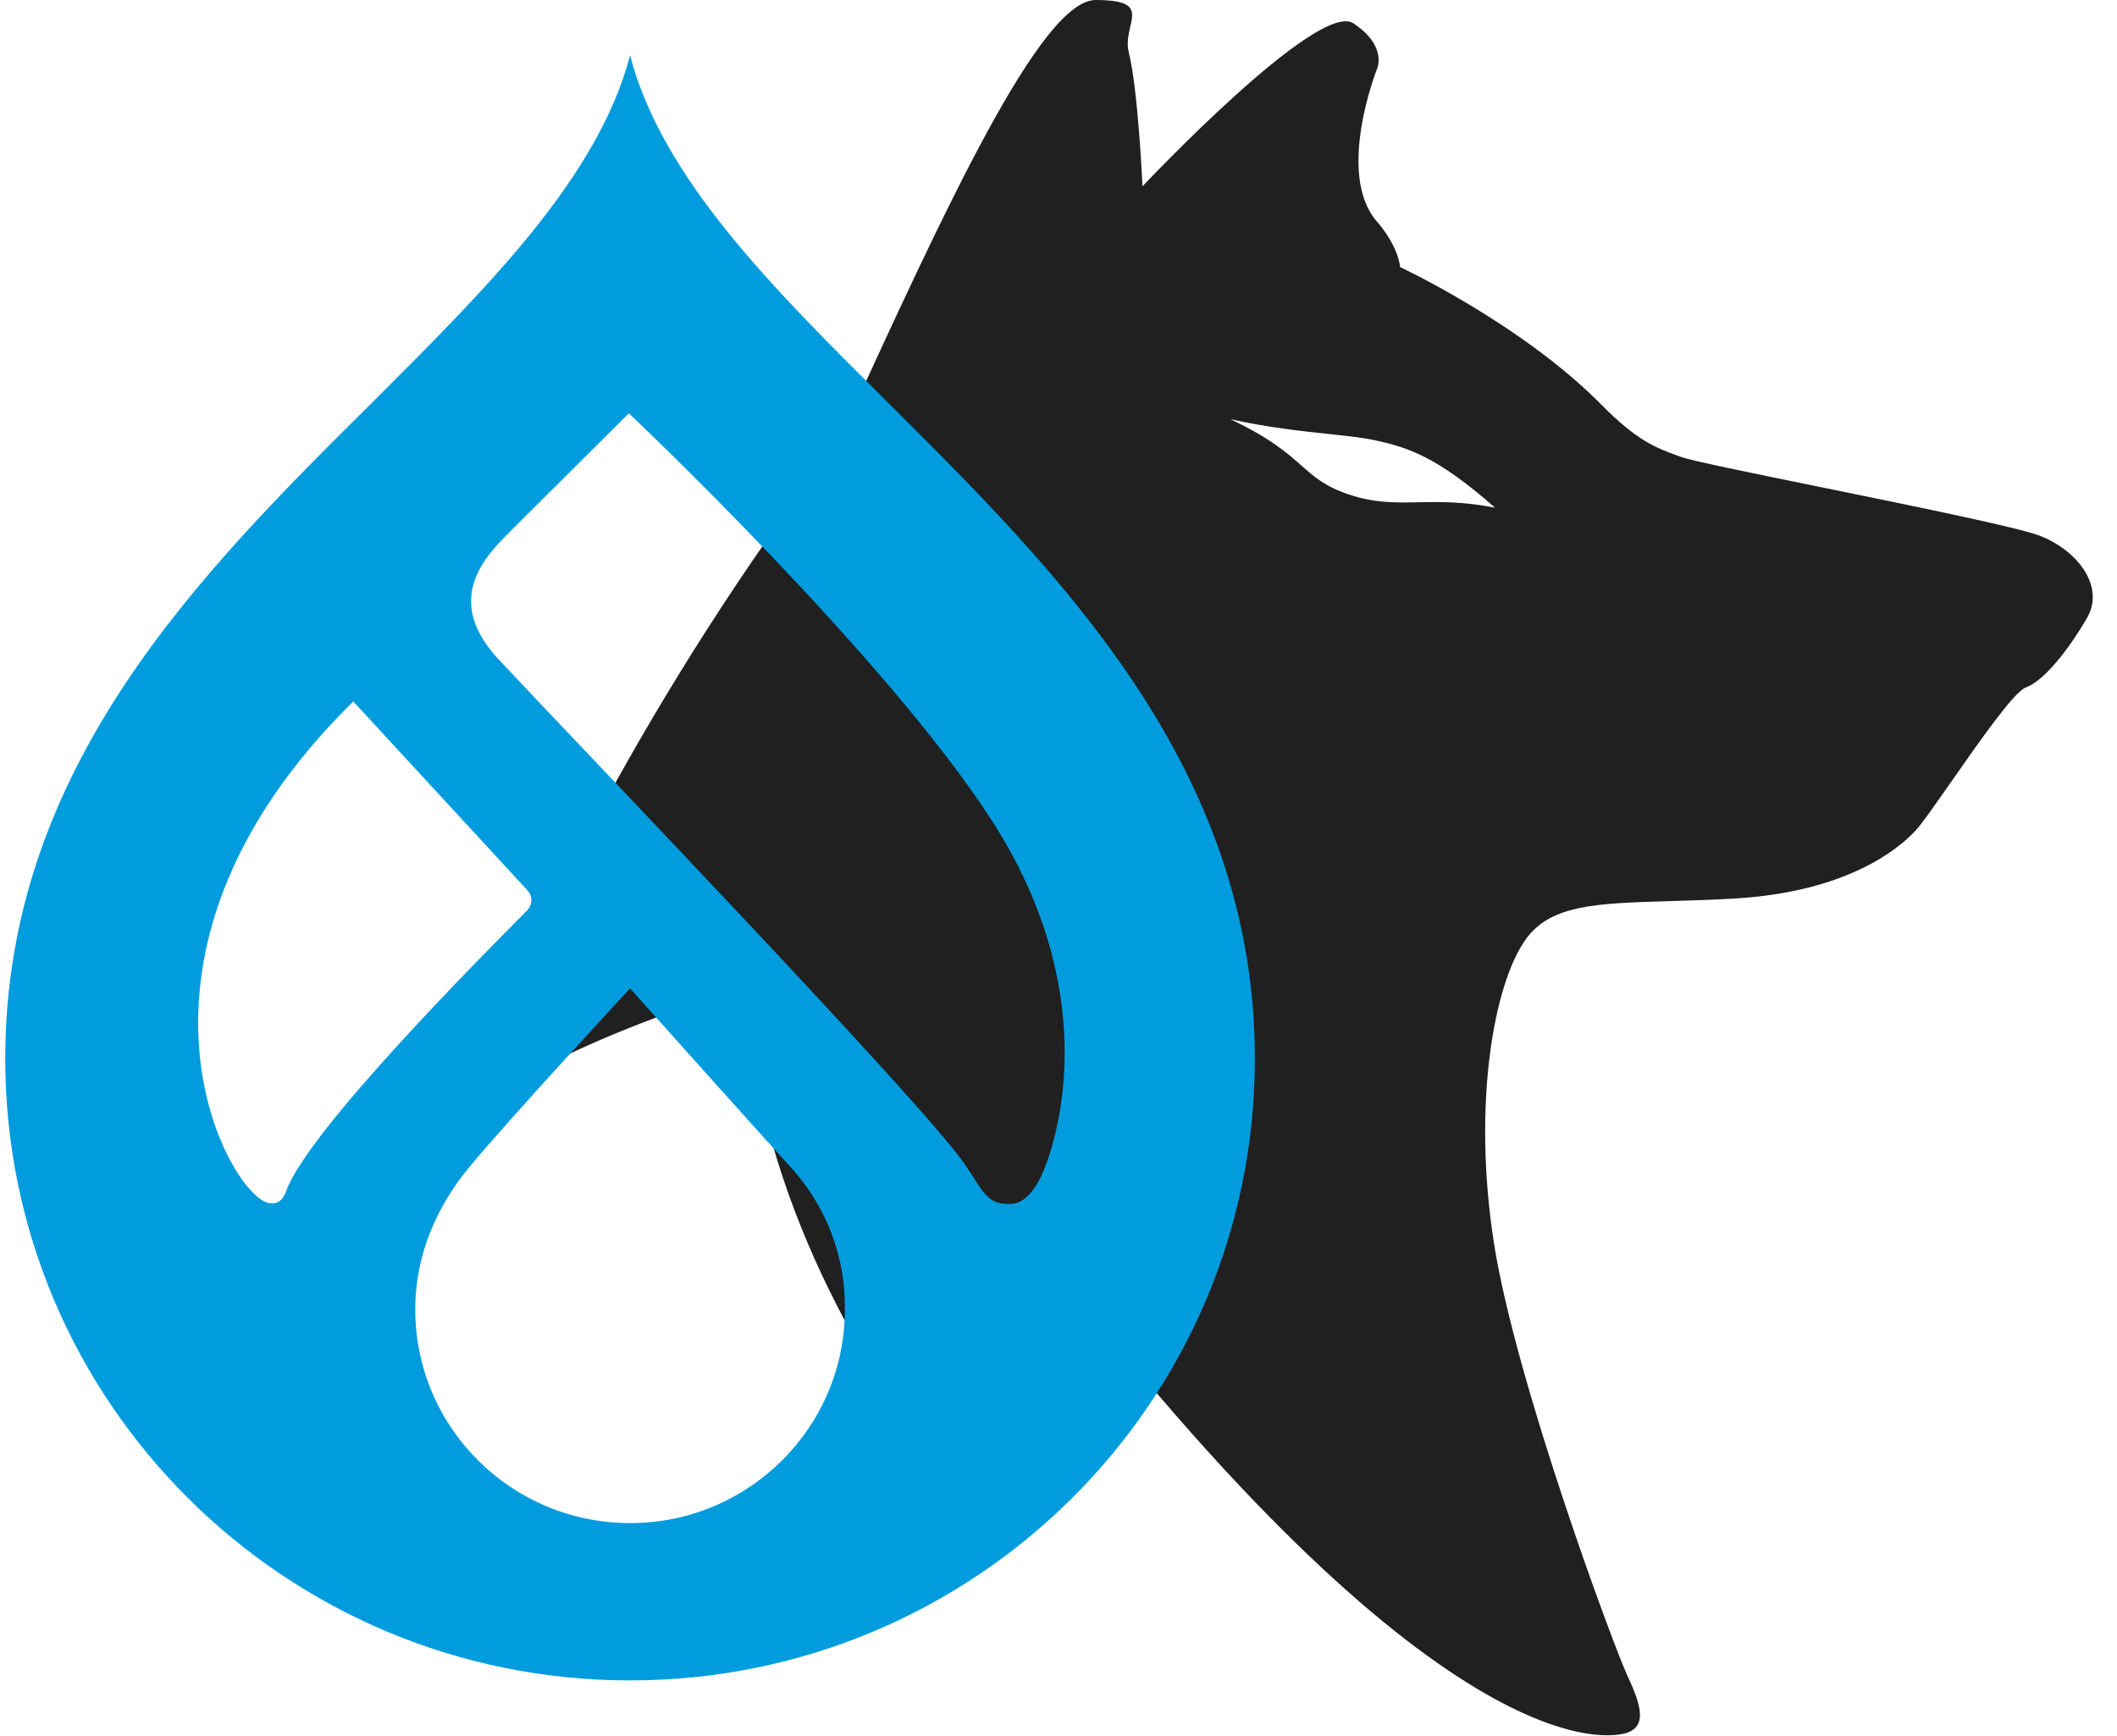
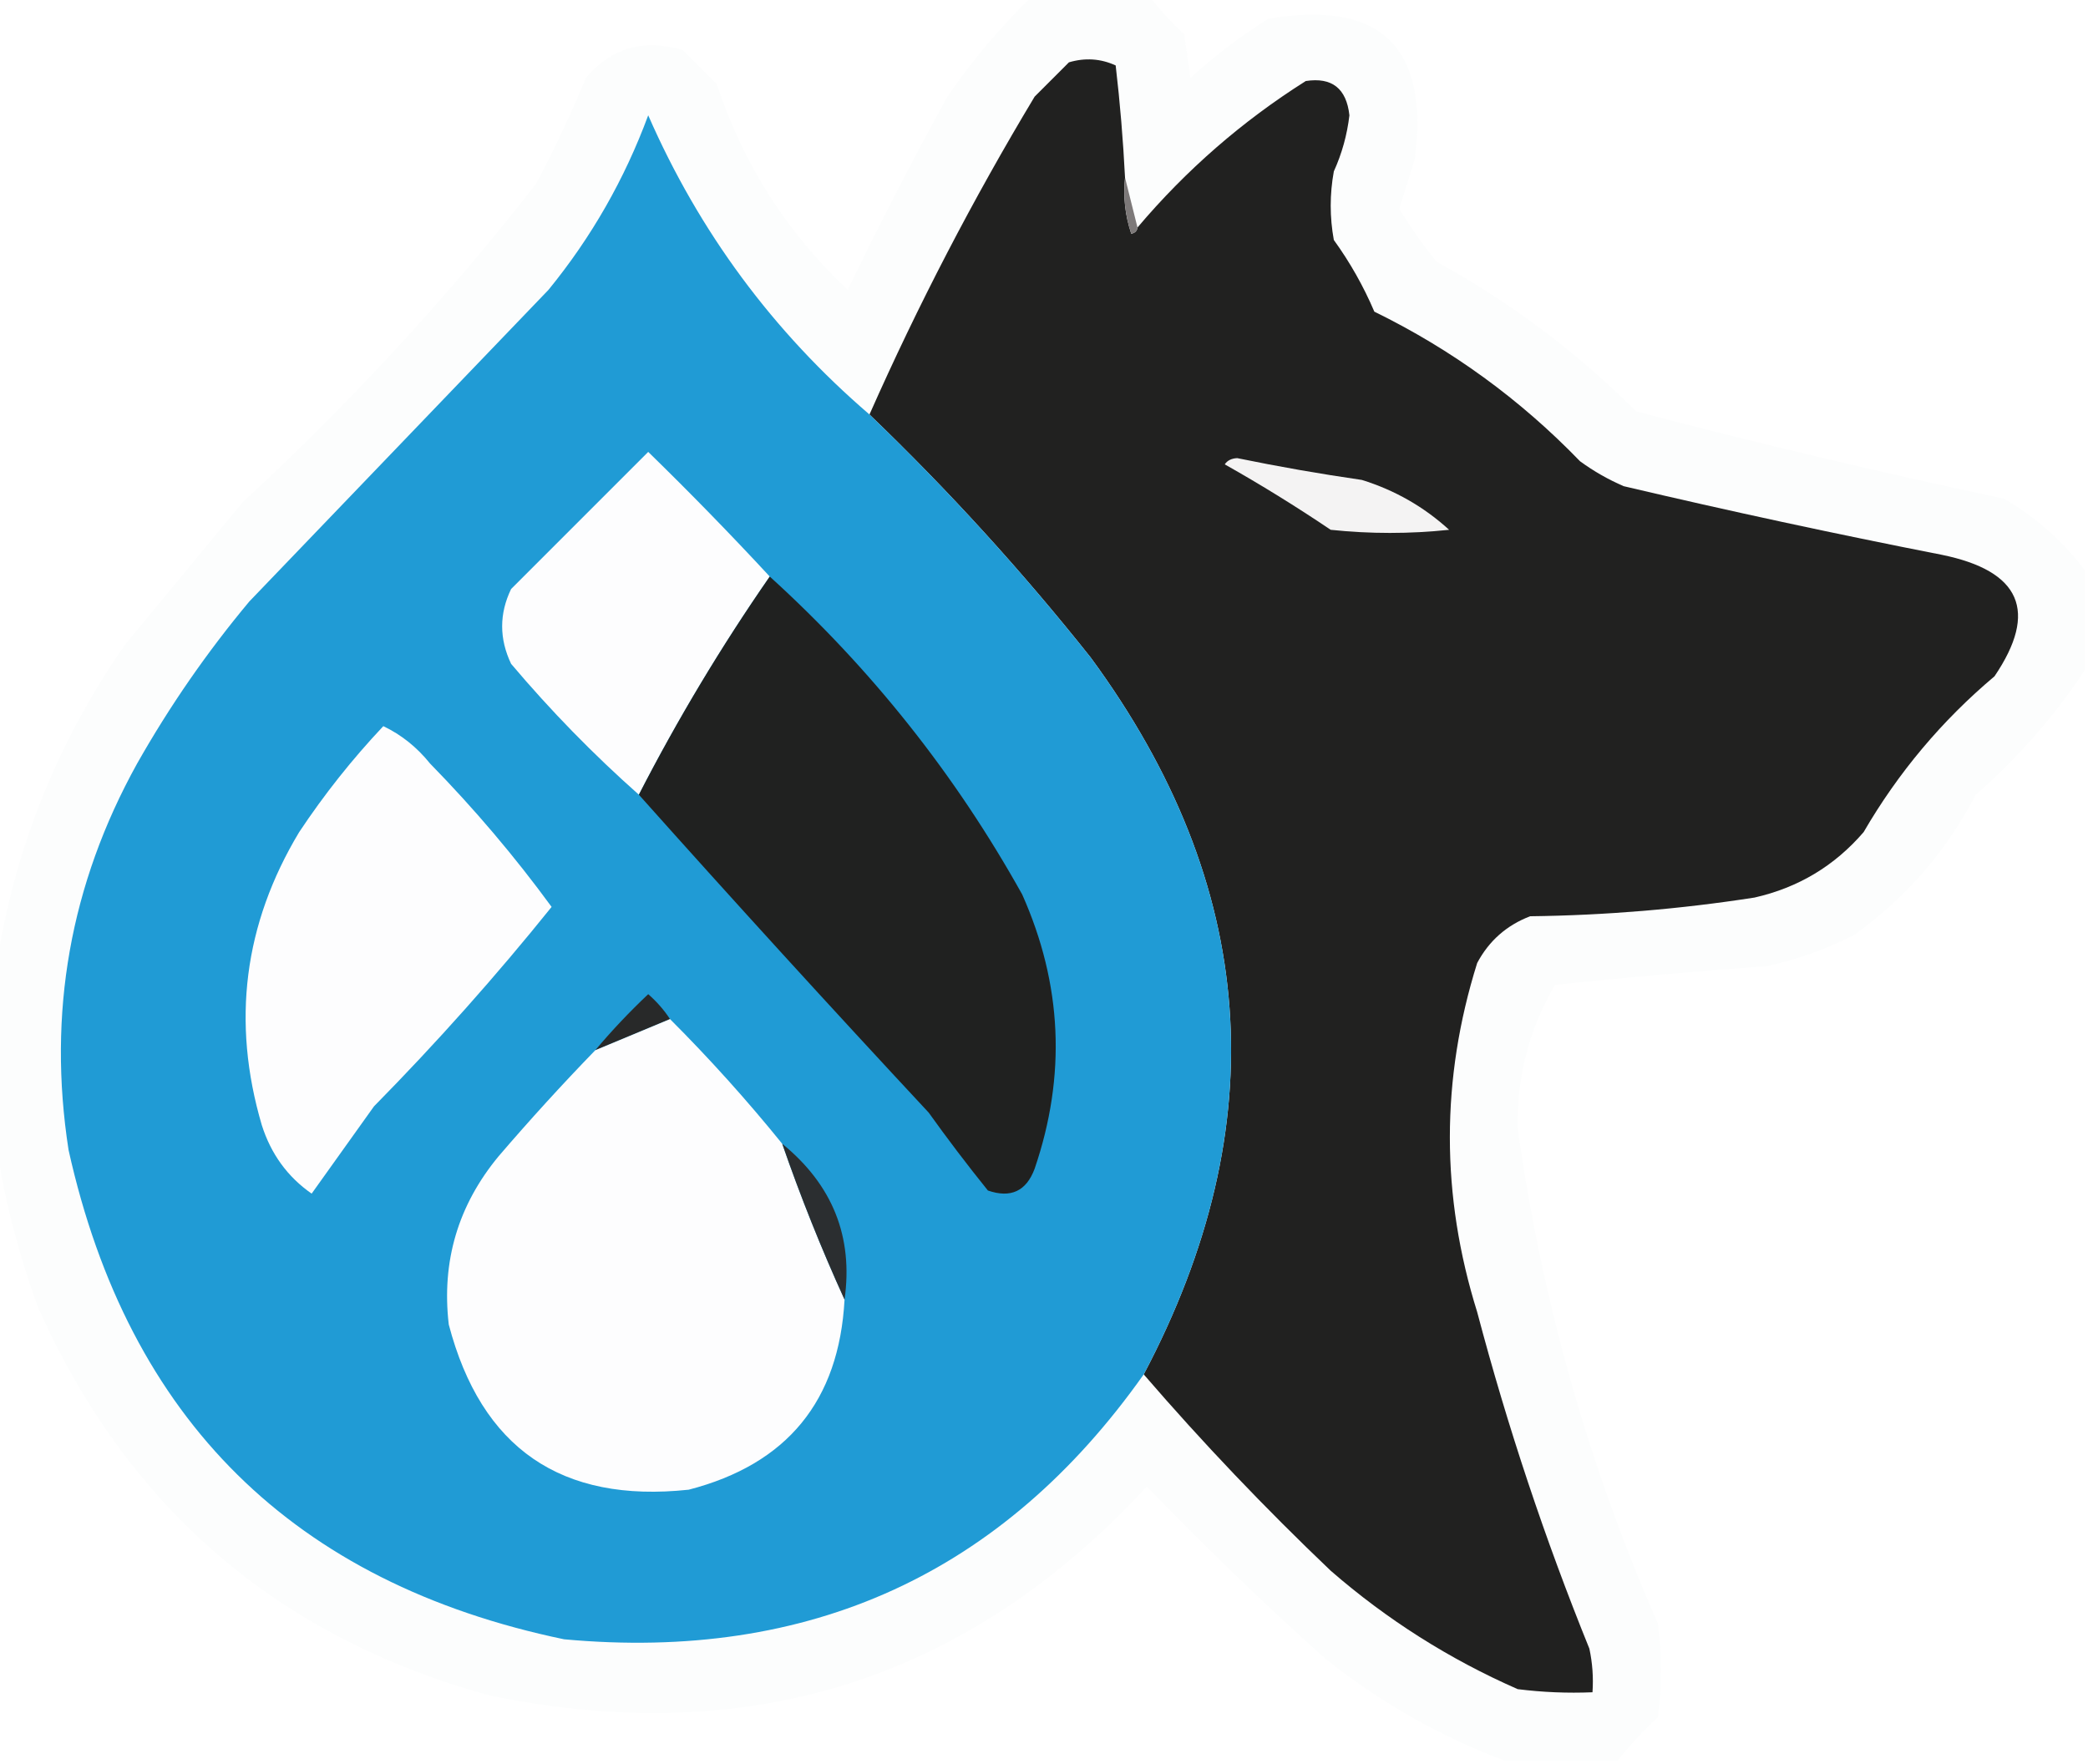
- <svg xmlns="http://www.w3.org/2000/svg" width="61" height="50" fill="none">
-   <path fill-rule="evenodd" clip-rule="evenodd" d="M31.572 0c-1.56 0-4.27 5.827-7.422 12.748-5.656 7.365-8.969 14.625-9.447 16.103-.477 1.478-.216 2.429.675 2.013.136-.064.282-.135.444-.215.896-.44 2.31-1.134 5.629-2.218.415 6.268 3.725 11.35 5.398 13.502 1.672 2.152 2.98 1.645 2.698.337l-.018-.086c-.29-1.343-.89-4.12.3-6.398C41.453 51.024 46.383 50.117 46.904 49.92c.521-.198.41-.738 0-1.612-.41-.873-3.244-8.518-3.862-12.522-.618-4.005.006-7.428.914-8.71.714-1.01 2.038-1.049 4.14-1.111.57-.017 1.198-.036 1.885-.076 3.224-.188 4.706-1.415 5.206-1.947.182-.193.583-.768 1.046-1.43.808-1.157 1.802-2.581 2.137-2.702.527-.19 1.24-1.095 1.767-2.008.527-.914-.285-1.953-1.374-2.37-.62-.238-3.667-.86-6.298-1.396-1.985-.405-3.734-.762-4.025-.87l-.086-.03c-.64-.235-1.185-.434-2.222-1.486-2.287-2.317-5.789-3.955-5.789-3.955s-.028-.572-.675-1.321c-1.18-1.367 0-4.361 0-4.361s.344-.671-.674-1.342C37.975 0 32.92 5.368 32.92 5.368s-.123-2.774-.395-3.856c-.067-.266-.009-.518.042-.737.105-.46.178-.775-.996-.775Zm8.101 12.697c.908.202 1.749.471 3.403 1.93-.926-.18-1.603-.167-2.21-.155-.668.013-1.254.025-1.997-.224-.683-.228-.987-.497-1.365-.83-.409-.361-.903-.798-2.053-1.34 1.073.239 2.028.34 2.818.425.556.06 1.03.11 1.404.194Z" fill="#202020" />
-   <path d="M25.563 11.577c-3.304-3.287-6.474-6.425-7.408-9.978-.935 3.536-4.105 6.674-7.409 9.978C5.774 16.507.151 22.103.151 30.504c0 9.895 8.06 17.914 18.004 17.914s18.003-8.02 18.003-17.914c0-8.401-5.64-13.996-10.595-18.927ZM7.793 34.671c-1.101-.033-5.172-7.023 2.386-14.46l5.006 5.428a.42.42 0 0 1 0 .598l-.034.033c-1.201 1.212-6.273 6.293-6.907 8.052-.134.366-.334.349-.45.349Zm10.362 9.214c-3.42 0-6.19-2.756-6.19-6.16 0-1.56.617-2.954 1.534-4.067 1.118-1.361 4.656-5.18 4.656-5.18s3.47 3.885 4.638 5.164a5.948 5.948 0 0 1 1.552 4.084c0 3.403-2.77 6.16-6.19 6.16ZM30 33.891c-.133.282-.434.78-.85.797-.735.033-.802-.35-1.352-1.146-1.185-1.743-11.497-12.468-13.432-14.544-1.702-1.826-.234-3.104.434-3.785l3.32-3.304s7.392 6.973 10.462 11.738c3.07 4.765 2.035 8.882 1.418 10.244Z" fill="#009CDE" />
+ <svg xmlns="http://www.w3.org/2000/svg" version="1.1" width="335px" height="283px" style="shape-rendering:geometricPrecision; text-rendering:geometricPrecision; image-rendering:optimizeQuality; fill-rule:evenodd; clip-rule:evenodd">
+   <g>
+     <path style="opacity:0.965" fill="#fcfdfd" d="M 165.5,-0.5 C 171.833,-0.5 178.167,-0.5 184.5,-0.5C 186.127,1.63 187.96,3.63 190,5.5C 190.333,7.833 190.667,10.167 191,12.5C 194.883,8.95 199.049,5.783 203.5,3C 221.477,-0.022 229.311,7.478 227,25.5C 226.166,28.172 225.332,30.839 224.5,33.5C 226.306,36.472 228.306,39.305 230.5,42C 242.298,48.461 252.965,56.461 262.5,66C 282.032,71.133 301.698,75.799 321.5,80C 326.647,82.984 330.98,86.818 334.5,91.5C 334.5,96.833 334.5,102.167 334.5,107.5C 329.621,114.887 323.788,121.554 317,127.5C 312.309,136.527 305.809,144.027 297.5,150C 293.05,152.261 288.383,153.928 283.5,155C 272.14,155.826 260.807,156.826 249.5,158C 245.356,165.035 243.356,172.701 243.5,181C 247.336,208.51 254.836,235.01 266,260.5C 266.667,265.5 266.667,270.5 266,275.5C 263.628,277.703 261.461,280.037 259.5,282.5C 253.5,282.5 247.5,282.5 241.5,282.5C 231.028,278.592 221.361,273.092 212.5,266C 202.696,257.197 193.196,248.03 184,238.5C 155.338,269.496 120.171,280.663 78.5,272C 44.463,262.631 20.297,241.798 6,209.5C 3.019,201.238 0.853,192.905 -0.5,184.5C -0.5,174.5 -0.5,164.5 -0.5,154.5C 2.403,136.012 9.237,119.012 20,103.5C 26.333,95.833 32.667,88.167 39,80.5C 56.139,64.701 71.806,47.701 86,29.5C 88.94,23.954 91.606,18.287 94,12.5C 98.055,7.684 103.222,6.184 109.5,8C 111.333,9.833 113.167,11.667 115,13.5C 119.224,26.285 126.224,37.285 136,46.5C 141.078,36.01 146.411,25.677 152,15.5C 155.959,9.708 160.459,4.374 165.5,-0.5 Z" />
+   </g>
+   <g>
+     <path style="opacity:1" fill="#212120" d="M 180.5,28.5 C 180.183,31.572 180.516,34.572 181.5,37.5C 182.107,37.376 182.44,37.043 182.5,36.5C 190.306,27.268 199.306,19.435 209.5,13C 213.693,12.352 216.026,14.185 216.5,18.5C 216.132,21.638 215.299,24.638 214,27.5C 213.333,31.167 213.333,34.833 214,38.5C 216.6,42.097 218.766,45.93 220.5,50C 232.9,56.066 243.9,64.066 253.5,74C 255.67,75.586 258.004,76.92 260.5,78C 277.431,81.988 294.431,85.655 311.5,89C 324.222,91.588 327.056,98.088 320,108.5C 311.555,115.612 304.555,123.946 299,133.5C 294.345,138.913 288.512,142.413 281.5,144C 269.574,145.854 257.574,146.854 245.5,147C 241.725,148.442 238.892,150.942 237,154.5C 231.155,173.131 231.155,191.797 237,210.5C 241.862,228.888 247.862,246.888 255,264.5C 255.497,266.81 255.663,269.143 255.5,271.5C 251.486,271.666 247.486,271.499 243.5,271C 232.519,266.178 222.519,259.845 213.5,252C 202.931,241.934 192.931,231.434 183.5,220.5C 204.685,180.374 201.851,142.04 175,105.5C 164.068,91.732 152.234,78.732 139.5,66.5C 147.285,48.929 156.118,31.929 166,15.5C 167.833,13.667 169.667,11.833 171.5,10C 174.099,9.231 176.599,9.398 179,10.5C 179.699,16.489 180.199,22.489 180.5,28.5 Z" />
+   </g>
+   <g>
+     <path style="opacity:1" fill="#209bd5" d="M 139.5,66.5 C 152.234,78.732 164.068,91.732 175,105.5C 201.851,142.04 204.685,180.374 183.5,220.5C 160.902,252.458 129.902,266.624 90.5,263C 47.12,253.953 20.62,227.787 11,184.5C 7.593,162.539 11.26,141.872 22,122.5C 27.22,113.282 33.22,104.616 40,96.5C 56,79.833 72,63.167 88,46.5C 94.879,38.08 100.212,28.746 104,18.5C 112.185,37.205 124.018,53.205 139.5,66.5 Z" />
+   </g>
+   <g>
+     <path style="opacity:1" fill="#7d7979" d="M 180.5,28.5 C 181.167,31.167 181.833,33.833 182.5,36.5C 182.44,37.043 182.107,37.376 181.5,37.5C 180.516,34.572 180.183,31.572 180.5,28.5 Z" />
+   </g>
+   <g>
+     <path style="opacity:1" fill="#fdfdfe" d="M 123.5,92.5 C 115.734,103.697 108.734,115.364 102.5,127.5C 95.171,121.004 88.338,114.004 82,106.5C 80.087,102.471 80.087,98.471 82,94.5C 89.333,87.167 96.667,79.833 104,72.5C 110.703,79.035 117.203,85.702 123.5,92.5 Z" />
+   </g>
+   <g>
+     <path style="opacity:1" fill="#f4f3f3" d="M 196.5,74.5 C 196.917,73.876 197.584,73.543 198.5,73.5C 205.132,74.863 211.799,76.03 218.5,77C 223.786,78.641 228.453,81.308 232.5,85C 226.167,85.667 219.833,85.667 213.5,85C 207.931,81.248 202.264,77.748 196.5,74.5 Z" />
+   </g>
+   <g>
+     <path style="opacity:1" fill="#202120" d="M 123.5,92.5 C 139.8,107.297 153.3,124.297 164,143.5C 170.431,157.915 171.097,172.581 166,187.5C 164.666,191.104 162.166,192.271 158.5,191C 155.212,186.923 152.045,182.756 149,178.5C 133.271,161.61 117.771,144.61 102.5,127.5C 108.734,115.364 115.734,103.697 123.5,92.5 Z" />
+   </g>
+   <g>
+     <path style="opacity:1" fill="#fdfdfe" d="M 61.5,116.5 C 64.394,117.882 66.894,119.882 69,122.5C 76.094,129.753 82.594,137.42 88.5,145.5C 79.587,156.586 70.087,167.253 60,177.5C 56.657,182.197 53.324,186.864 50,191.5C 46.141,188.814 43.474,185.147 42,180.5C 37.123,163.931 39.123,148.264 48,133.5C 52.027,127.439 56.527,121.772 61.5,116.5 Z" />
+   </g>
+   <g>
+     <path style="opacity:1" fill="#282929" d="M 107.5,163.5 C 103.504,165.164 99.504,166.831 95.5,168.5C 98.129,165.369 100.962,162.369 104,159.5C 105.376,160.705 106.542,162.038 107.5,163.5 Z" />
+   </g>
+   <g>
+     <path style="opacity:1" fill="#fdfdfe" d="M 107.5,163.5 C 113.842,169.843 119.842,176.509 125.5,183.5C 128.442,191.993 131.775,200.326 135.5,208.5C 134.621,224.749 126.288,234.916 110.5,239C 90.045,241.192 77.211,232.359 72,212.5C 70.822,202.368 73.488,193.368 80,185.5C 85.004,179.664 90.171,173.997 95.5,168.5C 99.504,166.831 103.504,165.164 107.5,163.5 Z" />
+   </g>
+   <g>
+     <path style="opacity:1" fill="#2b2e30" d="M 125.5,183.5 C 133.58,190.097 136.913,198.43 135.5,208.5C 131.775,200.326 128.442,191.993 125.5,183.5 Z" />
+   </g>
</svg>
